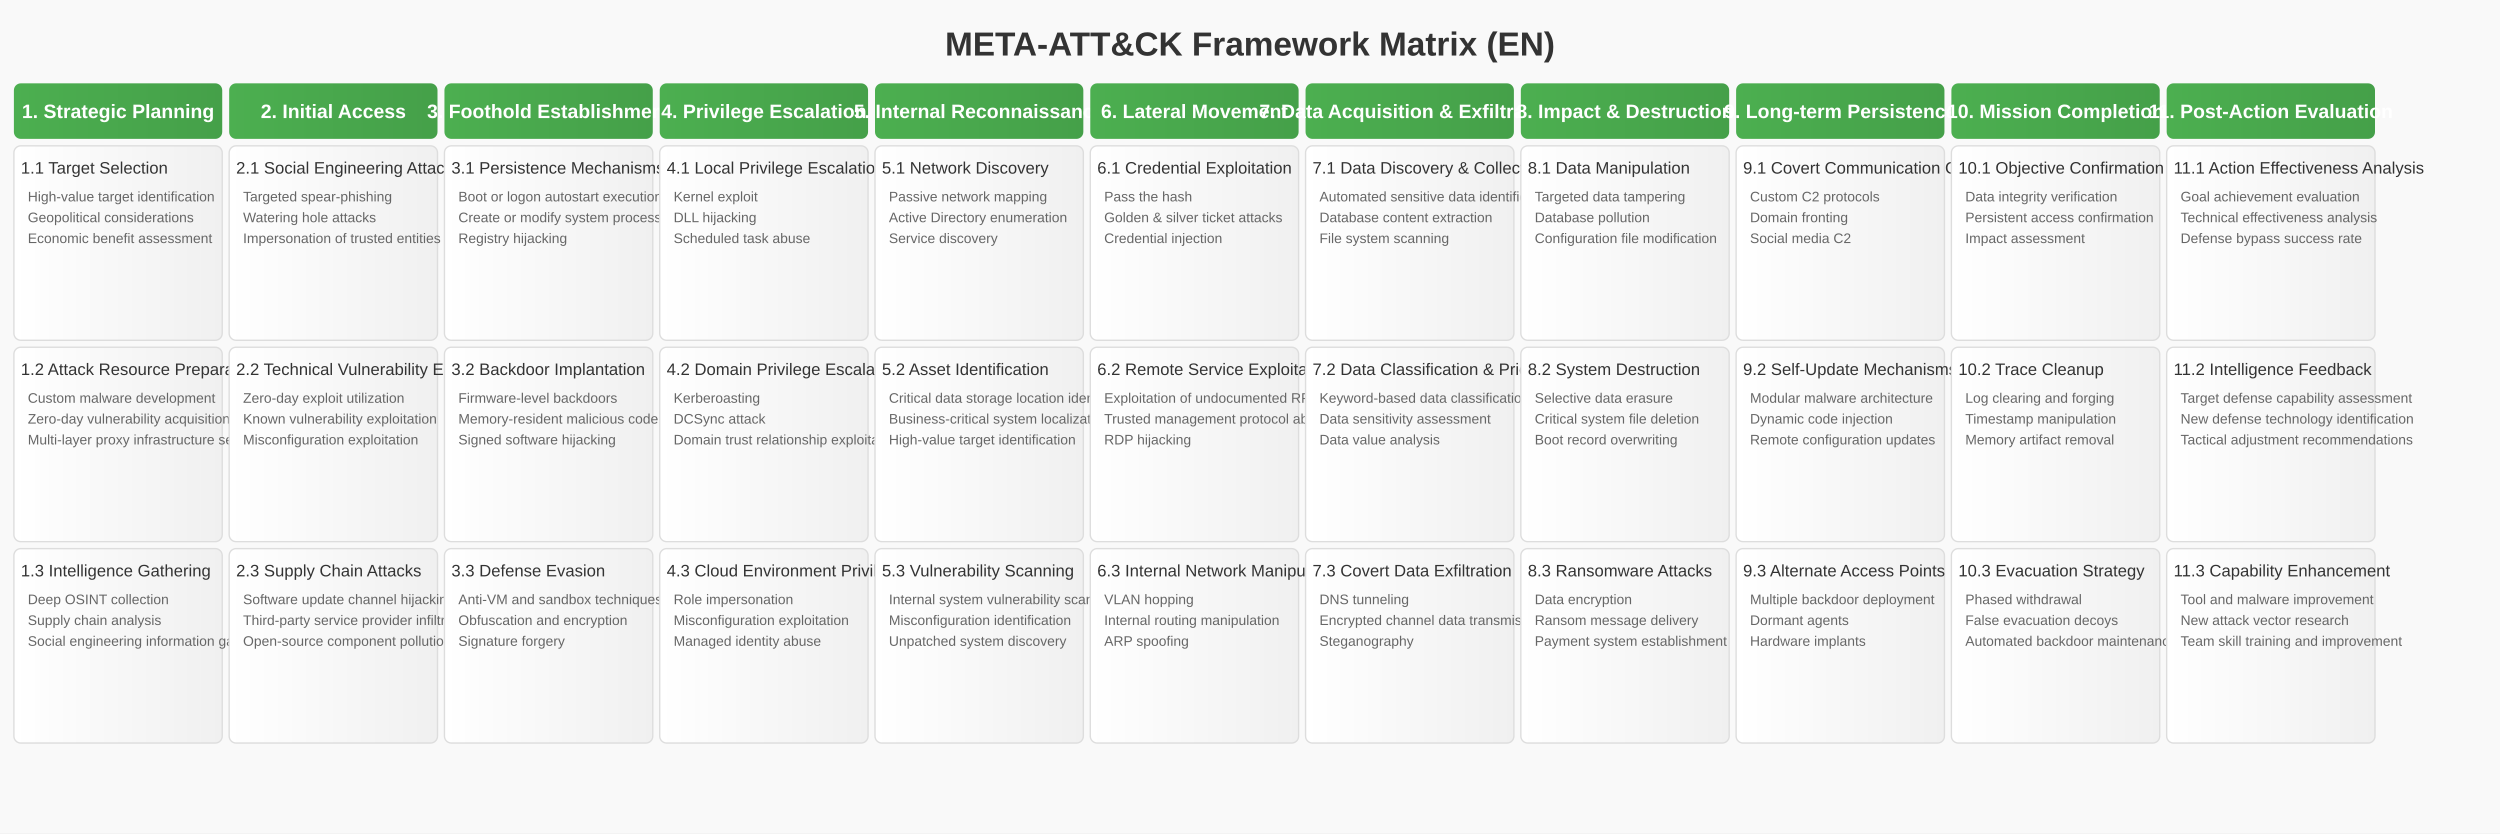
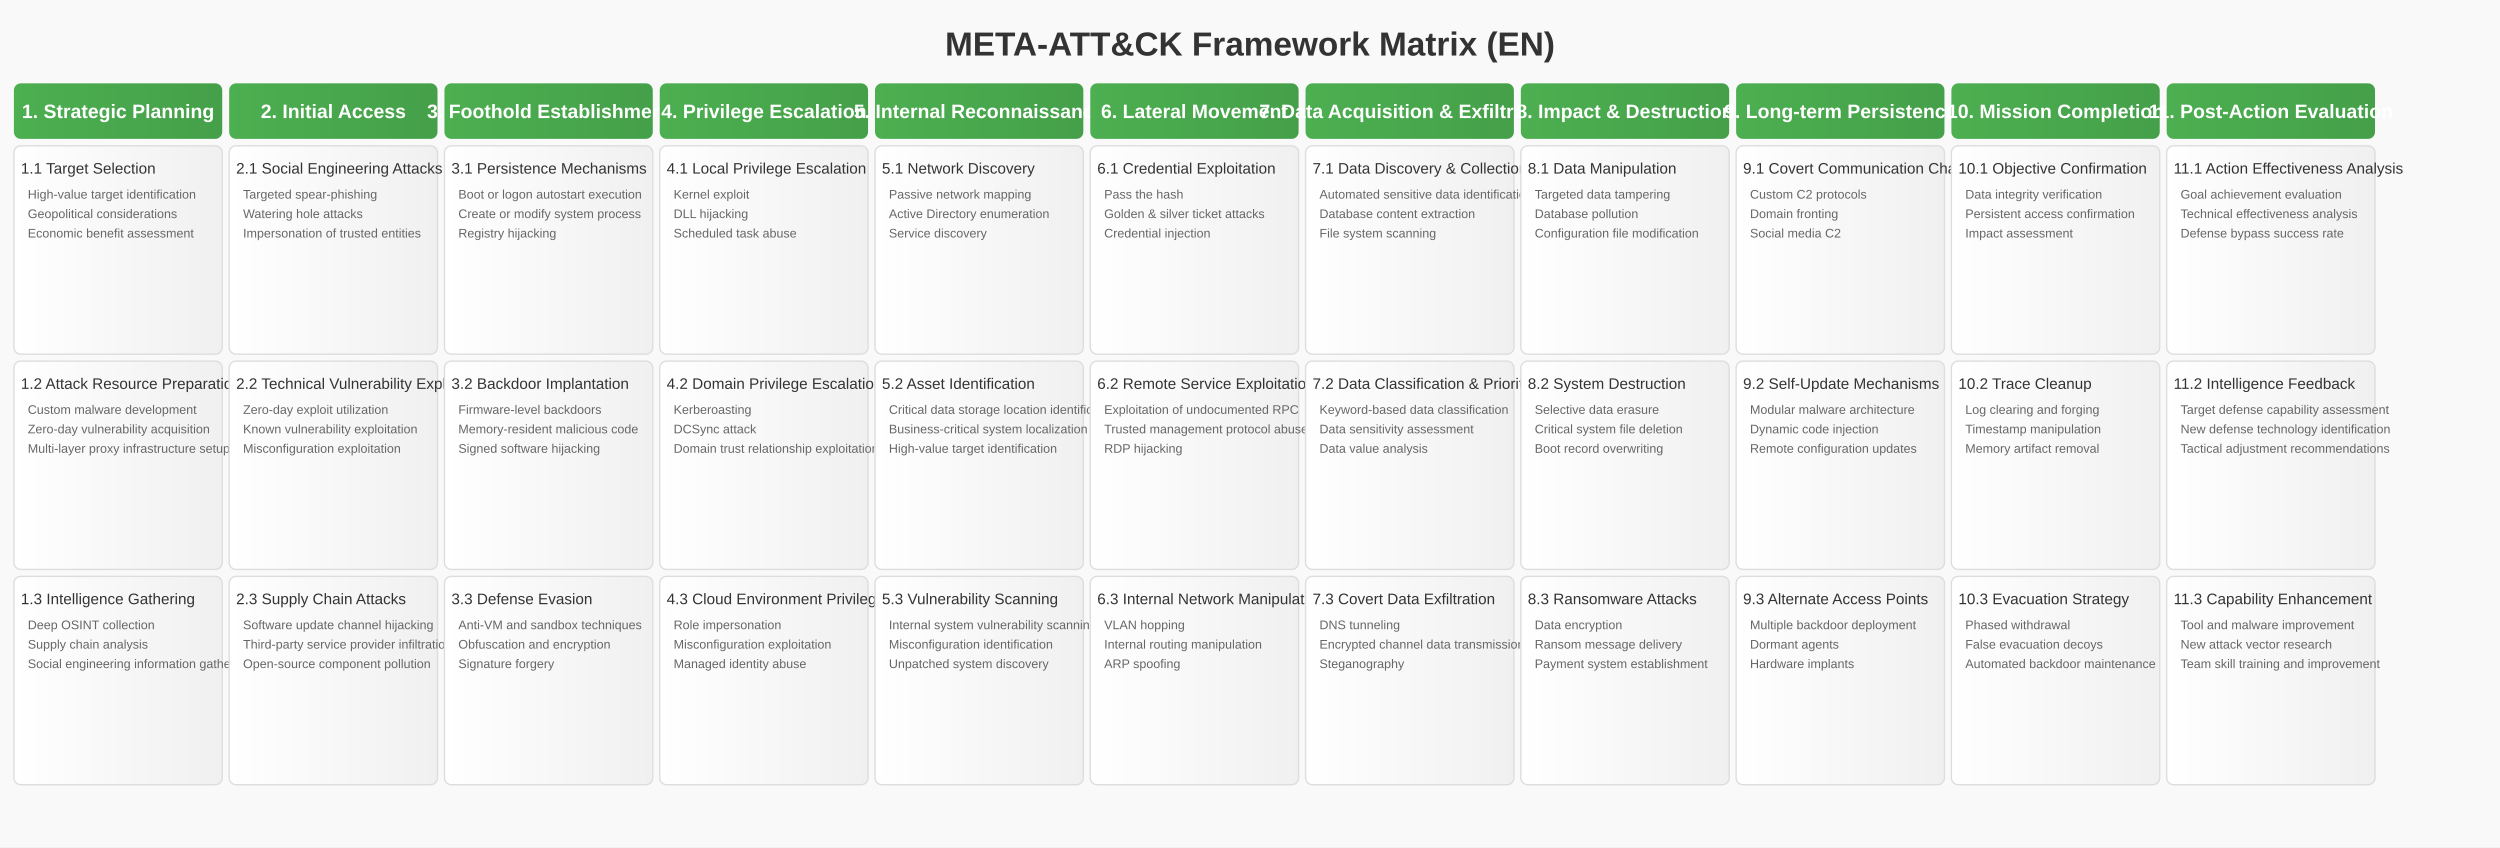
- <svg xmlns="http://www.w3.org/2000/svg" width="1800" height="600">
+ <svg xmlns="http://www.w3.org/2000/svg" width="1800" height="610">
  <defs>
    <linearGradient id="headerGradient" x1="0%" y1="0%" x2="100%" y2="0%">
      <stop offset="0%" style="stop-color:#4CAF50;stop-opacity:1" />
      <stop offset="100%" style="stop-color:#45a049;stop-opacity:1" />
    </linearGradient>
    <linearGradient id="cellGradient" x1="0%" y1="0%" x2="100%" y2="0%">
      <stop offset="0%" style="stop-color:#ffffff;stop-opacity:1" />
      <stop offset="100%" style="stop-color:#f0f0f0;stop-opacity:1" />
    </linearGradient>
  </defs>
  <style>
        .header { fill: url(#headerGradient); }
        .cell { fill: url(#cellGradient); stroke: #ddd; stroke-width: 1; }
        .cell:hover { filter: brightness(0.95); }
-         .text { font-family: Arial, sans-serif; font-size: 12px; fill: #333; }
+         .text { font-family: Arial, sans-serif; font-size: 11px; fill: #333; }
        .header-text { font-family: Arial, sans-serif; font-size: 14px; fill: white; font-weight: bold; }
-         .subtext { font-family: Arial, sans-serif; font-size: 10px; fill: #666; }
+         .subtext { font-family: Arial, sans-serif; font-size: 9px; fill: #666; }
    </style>
  <rect width="100%" height="100%" fill="#f9f9f9" />
  <text x="900" y="40" font-family="Arial, sans-serif" font-size="24" text-anchor="middle" font-weight="bold" fill="#333">META-ATT&amp;CK Framework Matrix (EN)</text>
  <g>
    <rect x="10" y="60" width="150" height="40" rx="5" ry="5" class="header" />
    <text x="85" y="85" class="header-text" text-anchor="middle">1. Strategic Planning</text>
  </g>
  <g>
    <rect x="165" y="60" width="150" height="40" rx="5" ry="5" class="header" />
    <text x="240" y="85" class="header-text" text-anchor="middle">2. Initial Access</text>
  </g>
  <g>
    <rect x="320" y="60" width="150" height="40" rx="5" ry="5" class="header" />
    <text x="395" y="85" class="header-text" text-anchor="middle">3. Foothold Establishment</text>
  </g>
  <g>
    <rect x="475" y="60" width="150" height="40" rx="5" ry="5" class="header" />
    <text x="550" y="85" class="header-text" text-anchor="middle">4. Privilege Escalation</text>
  </g>
  <g>
    <rect x="630" y="60" width="150" height="40" rx="5" ry="5" class="header" />
    <text x="705" y="85" class="header-text" text-anchor="middle">5. Internal Reconnaissance</text>
  </g>
  <g>
    <rect x="785" y="60" width="150" height="40" rx="5" ry="5" class="header" />
    <text x="860" y="85" class="header-text" text-anchor="middle">6. Lateral Movement</text>
  </g>
  <g>
    <rect x="940" y="60" width="150" height="40" rx="5" ry="5" class="header" />
    <text x="1015" y="85" class="header-text" text-anchor="middle">7. Data Acquisition &amp; Exfiltration</text>
  </g>
  <g>
    <rect x="1095" y="60" width="150" height="40" rx="5" ry="5" class="header" />
    <text x="1170" y="85" class="header-text" text-anchor="middle">8. Impact &amp; Destruction</text>
  </g>
  <g>
    <rect x="1250" y="60" width="150" height="40" rx="5" ry="5" class="header" />
    <text x="1325" y="85" class="header-text" text-anchor="middle">9. Long-term Persistence</text>
  </g>
  <g>
    <rect x="1405" y="60" width="150" height="40" rx="5" ry="5" class="header" />
    <text x="1480" y="85" class="header-text" text-anchor="middle">10. Mission Completion</text>
  </g>
  <g>
    <rect x="1560" y="60" width="150" height="40" rx="5" ry="5" class="header" />
    <text x="1635" y="85" class="header-text" text-anchor="middle">11. Post-Action Evaluation</text>
  </g>
  <g>
-     <rect x="10" y="105" width="150" height="140" rx="5" ry="5" class="cell" />
+     <rect x="10" y="105" width="150" height="150" rx="5" ry="5" class="cell" />
    <text x="15" y="125" class="text">1.1 Target Selection</text>
-     <text x="20" y="145" class="subtext">High-value target identification</text>
-     <text x="20" y="160" class="subtext">Geopolitical considerations</text>
-     <text x="20" y="175" class="subtext">Economic benefit assessment</text>
-   </g>
-   <g>
-     <rect x="165" y="105" width="150" height="140" rx="5" ry="5" class="cell" />
+     <text x="20" y="143" class="subtext">High-value target identification</text>
+     <text x="20" y="157" class="subtext">Geopolitical considerations</text>
+     <text x="20" y="171" class="subtext">Economic benefit assessment</text>
+   </g>
+   <g>
+     <rect x="165" y="105" width="150" height="150" rx="5" ry="5" class="cell" />
    <text x="170" y="125" class="text">2.1 Social Engineering Attacks</text>
-     <text x="175" y="145" class="subtext">Targeted spear-phishing</text>
-     <text x="175" y="160" class="subtext">Watering hole attacks</text>
-     <text x="175" y="175" class="subtext">Impersonation of trusted entities</text>
-   </g>
-   <g>
-     <rect x="320" y="105" width="150" height="140" rx="5" ry="5" class="cell" />
+     <text x="175" y="143" class="subtext">Targeted spear-phishing</text>
+     <text x="175" y="157" class="subtext">Watering hole attacks</text>
+     <text x="175" y="171" class="subtext">Impersonation of trusted entities</text>
+   </g>
+   <g>
+     <rect x="320" y="105" width="150" height="150" rx="5" ry="5" class="cell" />
    <text x="325" y="125" class="text">3.1 Persistence Mechanisms</text>
-     <text x="330" y="145" class="subtext">Boot or logon autostart execution</text>
-     <text x="330" y="160" class="subtext">Create or modify system process</text>
-     <text x="330" y="175" class="subtext">Registry hijacking</text>
-   </g>
-   <g>
-     <rect x="475" y="105" width="150" height="140" rx="5" ry="5" class="cell" />
+     <text x="330" y="143" class="subtext">Boot or logon autostart execution</text>
+     <text x="330" y="157" class="subtext">Create or modify system process</text>
+     <text x="330" y="171" class="subtext">Registry hijacking</text>
+   </g>
+   <g>
+     <rect x="475" y="105" width="150" height="150" rx="5" ry="5" class="cell" />
    <text x="480" y="125" class="text">4.1 Local Privilege Escalation</text>
-     <text x="485" y="145" class="subtext">Kernel exploit</text>
-     <text x="485" y="160" class="subtext">DLL hijacking</text>
-     <text x="485" y="175" class="subtext">Scheduled task abuse</text>
-   </g>
-   <g>
-     <rect x="630" y="105" width="150" height="140" rx="5" ry="5" class="cell" />
+     <text x="485" y="143" class="subtext">Kernel exploit</text>
+     <text x="485" y="157" class="subtext">DLL hijacking</text>
+     <text x="485" y="171" class="subtext">Scheduled task abuse</text>
+   </g>
+   <g>
+     <rect x="630" y="105" width="150" height="150" rx="5" ry="5" class="cell" />
    <text x="635" y="125" class="text">5.1 Network Discovery</text>
-     <text x="640" y="145" class="subtext">Passive network mapping</text>
-     <text x="640" y="160" class="subtext">Active Directory enumeration</text>
-     <text x="640" y="175" class="subtext">Service discovery</text>
-   </g>
-   <g>
-     <rect x="785" y="105" width="150" height="140" rx="5" ry="5" class="cell" />
+     <text x="640" y="143" class="subtext">Passive network mapping</text>
+     <text x="640" y="157" class="subtext">Active Directory enumeration</text>
+     <text x="640" y="171" class="subtext">Service discovery</text>
+   </g>
+   <g>
+     <rect x="785" y="105" width="150" height="150" rx="5" ry="5" class="cell" />
    <text x="790" y="125" class="text">6.1 Credential Exploitation</text>
-     <text x="795" y="145" class="subtext">Pass the hash</text>
-     <text x="795" y="160" class="subtext">Golden &amp; silver ticket attacks</text>
-     <text x="795" y="175" class="subtext">Credential injection</text>
-   </g>
-   <g>
-     <rect x="940" y="105" width="150" height="140" rx="5" ry="5" class="cell" />
+     <text x="795" y="143" class="subtext">Pass the hash</text>
+     <text x="795" y="157" class="subtext">Golden &amp; silver ticket attacks</text>
+     <text x="795" y="171" class="subtext">Credential injection</text>
+   </g>
+   <g>
+     <rect x="940" y="105" width="150" height="150" rx="5" ry="5" class="cell" />
    <text x="945" y="125" class="text">7.1 Data Discovery &amp; Collection</text>
-     <text x="950" y="145" class="subtext">Automated sensitive data identification</text>
-     <text x="950" y="160" class="subtext">Database content extraction</text>
-     <text x="950" y="175" class="subtext">File system scanning</text>
-   </g>
-   <g>
-     <rect x="1095" y="105" width="150" height="140" rx="5" ry="5" class="cell" />
+     <text x="950" y="143" class="subtext">Automated sensitive data identification</text>
+     <text x="950" y="157" class="subtext">Database content extraction</text>
+     <text x="950" y="171" class="subtext">File system scanning</text>
+   </g>
+   <g>
+     <rect x="1095" y="105" width="150" height="150" rx="5" ry="5" class="cell" />
    <text x="1100" y="125" class="text">8.1 Data Manipulation</text>
-     <text x="1105" y="145" class="subtext">Targeted data tampering</text>
-     <text x="1105" y="160" class="subtext">Database pollution</text>
-     <text x="1105" y="175" class="subtext">Configuration file modification</text>
-   </g>
-   <g>
-     <rect x="1250" y="105" width="150" height="140" rx="5" ry="5" class="cell" />
+     <text x="1105" y="143" class="subtext">Targeted data tampering</text>
+     <text x="1105" y="157" class="subtext">Database pollution</text>
+     <text x="1105" y="171" class="subtext">Configuration file modification</text>
+   </g>
+   <g>
+     <rect x="1250" y="105" width="150" height="150" rx="5" ry="5" class="cell" />
    <text x="1255" y="125" class="text">9.1 Covert Communication Channels</text>
-     <text x="1260" y="145" class="subtext">Custom C2 protocols</text>
-     <text x="1260" y="160" class="subtext">Domain fronting</text>
-     <text x="1260" y="175" class="subtext">Social media C2</text>
-   </g>
-   <g>
-     <rect x="1405" y="105" width="150" height="140" rx="5" ry="5" class="cell" />
+     <text x="1260" y="143" class="subtext">Custom C2 protocols</text>
+     <text x="1260" y="157" class="subtext">Domain fronting</text>
+     <text x="1260" y="171" class="subtext">Social media C2</text>
+   </g>
+   <g>
+     <rect x="1405" y="105" width="150" height="150" rx="5" ry="5" class="cell" />
    <text x="1410" y="125" class="text">10.1 Objective Confirmation</text>
-     <text x="1415" y="145" class="subtext">Data integrity verification</text>
-     <text x="1415" y="160" class="subtext">Persistent access confirmation</text>
-     <text x="1415" y="175" class="subtext">Impact assessment</text>
-   </g>
-   <g>
-     <rect x="1560" y="105" width="150" height="140" rx="5" ry="5" class="cell" />
+     <text x="1415" y="143" class="subtext">Data integrity verification</text>
+     <text x="1415" y="157" class="subtext">Persistent access confirmation</text>
+     <text x="1415" y="171" class="subtext">Impact assessment</text>
+   </g>
+   <g>
+     <rect x="1560" y="105" width="150" height="150" rx="5" ry="5" class="cell" />
    <text x="1565" y="125" class="text">11.1 Action Effectiveness Analysis</text>
-     <text x="1570" y="145" class="subtext">Goal achievement evaluation</text>
-     <text x="1570" y="160" class="subtext">Technical effectiveness analysis</text>
-     <text x="1570" y="175" class="subtext">Defense bypass success rate</text>
-   </g>
-   <g>
-     <rect x="10" y="250" width="150" height="140" rx="5" ry="5" class="cell" />
-     <text x="15" y="270" class="text">1.2 Attack Resource Preparation</text>
-     <text x="20" y="290" class="subtext">Custom malware development</text>
-     <text x="20" y="305" class="subtext">Zero-day vulnerability acquisition</text>
-     <text x="20" y="320" class="subtext">Multi-layer proxy infrastructure setup</text>
-   </g>
-   <g>
-     <rect x="165" y="250" width="150" height="140" rx="5" ry="5" class="cell" />
-     <text x="170" y="270" class="text">2.2 Technical Vulnerability Exploitation</text>
-     <text x="175" y="290" class="subtext">Zero-day exploit utilization</text>
-     <text x="175" y="305" class="subtext">Known vulnerability exploitation</text>
-     <text x="175" y="320" class="subtext">Misconfiguration exploitation</text>
-   </g>
-   <g>
-     <rect x="320" y="250" width="150" height="140" rx="5" ry="5" class="cell" />
-     <text x="325" y="270" class="text">3.2 Backdoor Implantation</text>
-     <text x="330" y="290" class="subtext">Firmware-level backdoors</text>
-     <text x="330" y="305" class="subtext">Memory-resident malicious code</text>
-     <text x="330" y="320" class="subtext">Signed software hijacking</text>
-   </g>
-   <g>
-     <rect x="475" y="250" width="150" height="140" rx="5" ry="5" class="cell" />
-     <text x="480" y="270" class="text">4.2 Domain Privilege Escalation</text>
-     <text x="485" y="290" class="subtext">Kerberoasting</text>
-     <text x="485" y="305" class="subtext">DCSync attack</text>
-     <text x="485" y="320" class="subtext">Domain trust relationship exploitation</text>
-   </g>
-   <g>
-     <rect x="630" y="250" width="150" height="140" rx="5" ry="5" class="cell" />
-     <text x="635" y="270" class="text">5.2 Asset Identification</text>
-     <text x="640" y="290" class="subtext">Critical data storage location identification</text>
-     <text x="640" y="305" class="subtext">Business-critical system localization</text>
-     <text x="640" y="320" class="subtext">High-value target identification</text>
-   </g>
-   <g>
-     <rect x="785" y="250" width="150" height="140" rx="5" ry="5" class="cell" />
-     <text x="790" y="270" class="text">6.2 Remote Service Exploitation</text>
-     <text x="795" y="290" class="subtext">Exploitation of undocumented RPC</text>
-     <text x="795" y="305" class="subtext">Trusted management protocol abuse</text>
-     <text x="795" y="320" class="subtext">RDP hijacking</text>
-   </g>
-   <g>
-     <rect x="940" y="250" width="150" height="140" rx="5" ry="5" class="cell" />
-     <text x="945" y="270" class="text">7.2 Data Classification &amp; Prioritization</text>
-     <text x="950" y="290" class="subtext">Keyword-based data classification</text>
-     <text x="950" y="305" class="subtext">Data sensitivity assessment</text>
-     <text x="950" y="320" class="subtext">Data value analysis</text>
-   </g>
-   <g>
-     <rect x="1095" y="250" width="150" height="140" rx="5" ry="5" class="cell" />
-     <text x="1100" y="270" class="text">8.2 System Destruction</text>
-     <text x="1105" y="290" class="subtext">Selective data erasure</text>
-     <text x="1105" y="305" class="subtext">Critical system file deletion</text>
-     <text x="1105" y="320" class="subtext">Boot record overwriting</text>
-   </g>
-   <g>
-     <rect x="1250" y="250" width="150" height="140" rx="5" ry="5" class="cell" />
-     <text x="1255" y="270" class="text">9.2 Self-Update Mechanisms</text>
-     <text x="1260" y="290" class="subtext">Modular malware architecture</text>
-     <text x="1260" y="305" class="subtext">Dynamic code injection</text>
-     <text x="1260" y="320" class="subtext">Remote configuration updates</text>
-   </g>
-   <g>
-     <rect x="1405" y="250" width="150" height="140" rx="5" ry="5" class="cell" />
-     <text x="1410" y="270" class="text">10.2 Trace Cleanup</text>
-     <text x="1415" y="290" class="subtext">Log clearing and forging</text>
-     <text x="1415" y="305" class="subtext">Timestamp manipulation</text>
-     <text x="1415" y="320" class="subtext">Memory artifact removal</text>
-   </g>
-   <g>
-     <rect x="1560" y="250" width="150" height="140" rx="5" ry="5" class="cell" />
-     <text x="1565" y="270" class="text">11.2 Intelligence Feedback</text>
-     <text x="1570" y="290" class="subtext">Target defense capability assessment</text>
-     <text x="1570" y="305" class="subtext">New defense technology identification</text>
-     <text x="1570" y="320" class="subtext">Tactical adjustment recommendations</text>
-   </g>
-   <g>
-     <rect x="10" y="395" width="150" height="140" rx="5" ry="5" class="cell" />
-     <text x="15" y="415" class="text">1.3 Intelligence Gathering</text>
-     <text x="20" y="435" class="subtext">Deep OSINT collection</text>
-     <text x="20" y="450" class="subtext">Supply chain analysis</text>
-     <text x="20" y="465" class="subtext">Social engineering information gathering</text>
-   </g>
-   <g>
-     <rect x="165" y="395" width="150" height="140" rx="5" ry="5" class="cell" />
-     <text x="170" y="415" class="text">2.3 Supply Chain Attacks</text>
-     <text x="175" y="435" class="subtext">Software update channel hijacking</text>
-     <text x="175" y="450" class="subtext">Third-party service provider infiltration</text>
-     <text x="175" y="465" class="subtext">Open-source component pollution</text>
-   </g>
-   <g>
-     <rect x="320" y="395" width="150" height="140" rx="5" ry="5" class="cell" />
-     <text x="325" y="415" class="text">3.3 Defense Evasion</text>
-     <text x="330" y="435" class="subtext">Anti-VM and sandbox techniques</text>
-     <text x="330" y="450" class="subtext">Obfuscation and encryption</text>
-     <text x="330" y="465" class="subtext">Signature forgery</text>
-   </g>
-   <g>
-     <rect x="475" y="395" width="150" height="140" rx="5" ry="5" class="cell" />
-     <text x="480" y="415" class="text">4.3 Cloud Environment Privilege Escalation</text>
-     <text x="485" y="435" class="subtext">Role impersonation</text>
-     <text x="485" y="450" class="subtext">Misconfiguration exploitation</text>
-     <text x="485" y="465" class="subtext">Managed identity abuse</text>
-   </g>
-   <g>
-     <rect x="630" y="395" width="150" height="140" rx="5" ry="5" class="cell" />
-     <text x="635" y="415" class="text">5.3 Vulnerability Scanning</text>
-     <text x="640" y="435" class="subtext">Internal system vulnerability scanning</text>
-     <text x="640" y="450" class="subtext">Misconfiguration identification</text>
-     <text x="640" y="465" class="subtext">Unpatched system discovery</text>
-   </g>
-   <g>
-     <rect x="785" y="395" width="150" height="140" rx="5" ry="5" class="cell" />
-     <text x="790" y="415" class="text">6.3 Internal Network Manipulation</text>
-     <text x="795" y="435" class="subtext">VLAN hopping</text>
-     <text x="795" y="450" class="subtext">Internal routing manipulation</text>
-     <text x="795" y="465" class="subtext">ARP spoofing</text>
-   </g>
-   <g>
-     <rect x="940" y="395" width="150" height="140" rx="5" ry="5" class="cell" />
-     <text x="945" y="415" class="text">7.3 Covert Data Exfiltration</text>
-     <text x="950" y="435" class="subtext">DNS tunneling</text>
-     <text x="950" y="450" class="subtext">Encrypted channel data transmission</text>
-     <text x="950" y="465" class="subtext">Steganography</text>
-   </g>
-   <g>
-     <rect x="1095" y="395" width="150" height="140" rx="5" ry="5" class="cell" />
-     <text x="1100" y="415" class="text">8.3 Ransomware Attacks</text>
-     <text x="1105" y="435" class="subtext">Data encryption</text>
-     <text x="1105" y="450" class="subtext">Ransom message delivery</text>
-     <text x="1105" y="465" class="subtext">Payment system establishment</text>
-   </g>
-   <g>
-     <rect x="1250" y="395" width="150" height="140" rx="5" ry="5" class="cell" />
-     <text x="1255" y="415" class="text">9.3 Alternate Access Points</text>
-     <text x="1260" y="435" class="subtext">Multiple backdoor deployment</text>
-     <text x="1260" y="450" class="subtext">Dormant agents</text>
-     <text x="1260" y="465" class="subtext">Hardware implants</text>
-   </g>
-   <g>
-     <rect x="1405" y="395" width="150" height="140" rx="5" ry="5" class="cell" />
-     <text x="1410" y="415" class="text">10.3 Evacuation Strategy</text>
-     <text x="1415" y="435" class="subtext">Phased withdrawal</text>
-     <text x="1415" y="450" class="subtext">False evacuation decoys</text>
-     <text x="1415" y="465" class="subtext">Automated backdoor maintenance</text>
-   </g>
-   <g>
-     <rect x="1560" y="395" width="150" height="140" rx="5" ry="5" class="cell" />
-     <text x="1565" y="415" class="text">11.3 Capability Enhancement</text>
-     <text x="1570" y="435" class="subtext">Tool and malware improvement</text>
-     <text x="1570" y="450" class="subtext">New attack vector research</text>
-     <text x="1570" y="465" class="subtext">Team skill training and improvement</text>
+     <text x="1570" y="143" class="subtext">Goal achievement evaluation</text>
+     <text x="1570" y="157" class="subtext">Technical effectiveness analysis</text>
+     <text x="1570" y="171" class="subtext">Defense bypass success rate</text>
+   </g>
+   <g>
+     <rect x="10" y="260" width="150" height="150" rx="5" ry="5" class="cell" />
+     <text x="15" y="280" class="text">1.2 Attack Resource Preparation</text>
+     <text x="20" y="298" class="subtext">Custom malware development</text>
+     <text x="20" y="312" class="subtext">Zero-day vulnerability acquisition</text>
+     <text x="20" y="326" class="subtext">Multi-layer proxy infrastructure setup</text>
+   </g>
+   <g>
+     <rect x="165" y="260" width="150" height="150" rx="5" ry="5" class="cell" />
+     <text x="170" y="280" class="text">2.2 Technical Vulnerability Exploitation</text>
+     <text x="175" y="298" class="subtext">Zero-day exploit utilization</text>
+     <text x="175" y="312" class="subtext">Known vulnerability exploitation</text>
+     <text x="175" y="326" class="subtext">Misconfiguration exploitation</text>
+   </g>
+   <g>
+     <rect x="320" y="260" width="150" height="150" rx="5" ry="5" class="cell" />
+     <text x="325" y="280" class="text">3.2 Backdoor Implantation</text>
+     <text x="330" y="298" class="subtext">Firmware-level backdoors</text>
+     <text x="330" y="312" class="subtext">Memory-resident malicious code</text>
+     <text x="330" y="326" class="subtext">Signed software hijacking</text>
+   </g>
+   <g>
+     <rect x="475" y="260" width="150" height="150" rx="5" ry="5" class="cell" />
+     <text x="480" y="280" class="text">4.2 Domain Privilege Escalation</text>
+     <text x="485" y="298" class="subtext">Kerberoasting</text>
+     <text x="485" y="312" class="subtext">DCSync attack</text>
+     <text x="485" y="326" class="subtext">Domain trust relationship exploitation</text>
+   </g>
+   <g>
+     <rect x="630" y="260" width="150" height="150" rx="5" ry="5" class="cell" />
+     <text x="635" y="280" class="text">5.2 Asset Identification</text>
+     <text x="640" y="298" class="subtext">Critical data storage location identification</text>
+     <text x="640" y="312" class="subtext">Business-critical system localization</text>
+     <text x="640" y="326" class="subtext">High-value target identification</text>
+   </g>
+   <g>
+     <rect x="785" y="260" width="150" height="150" rx="5" ry="5" class="cell" />
+     <text x="790" y="280" class="text">6.2 Remote Service Exploitation</text>
+     <text x="795" y="298" class="subtext">Exploitation of undocumented RPC</text>
+     <text x="795" y="312" class="subtext">Trusted management protocol abuse</text>
+     <text x="795" y="326" class="subtext">RDP hijacking</text>
+   </g>
+   <g>
+     <rect x="940" y="260" width="150" height="150" rx="5" ry="5" class="cell" />
+     <text x="945" y="280" class="text">7.2 Data Classification &amp; Prioritization</text>
+     <text x="950" y="298" class="subtext">Keyword-based data classification</text>
+     <text x="950" y="312" class="subtext">Data sensitivity assessment</text>
+     <text x="950" y="326" class="subtext">Data value analysis</text>
+   </g>
+   <g>
+     <rect x="1095" y="260" width="150" height="150" rx="5" ry="5" class="cell" />
+     <text x="1100" y="280" class="text">8.2 System Destruction</text>
+     <text x="1105" y="298" class="subtext">Selective data erasure</text>
+     <text x="1105" y="312" class="subtext">Critical system file deletion</text>
+     <text x="1105" y="326" class="subtext">Boot record overwriting</text>
+   </g>
+   <g>
+     <rect x="1250" y="260" width="150" height="150" rx="5" ry="5" class="cell" />
+     <text x="1255" y="280" class="text">9.2 Self-Update Mechanisms</text>
+     <text x="1260" y="298" class="subtext">Modular malware architecture</text>
+     <text x="1260" y="312" class="subtext">Dynamic code injection</text>
+     <text x="1260" y="326" class="subtext">Remote configuration updates</text>
+   </g>
+   <g>
+     <rect x="1405" y="260" width="150" height="150" rx="5" ry="5" class="cell" />
+     <text x="1410" y="280" class="text">10.2 Trace Cleanup</text>
+     <text x="1415" y="298" class="subtext">Log clearing and forging</text>
+     <text x="1415" y="312" class="subtext">Timestamp manipulation</text>
+     <text x="1415" y="326" class="subtext">Memory artifact removal</text>
+   </g>
+   <g>
+     <rect x="1560" y="260" width="150" height="150" rx="5" ry="5" class="cell" />
+     <text x="1565" y="280" class="text">11.2 Intelligence Feedback</text>
+     <text x="1570" y="298" class="subtext">Target defense capability assessment</text>
+     <text x="1570" y="312" class="subtext">New defense technology identification</text>
+     <text x="1570" y="326" class="subtext">Tactical adjustment recommendations</text>
+   </g>
+   <g>
+     <rect x="10" y="415" width="150" height="150" rx="5" ry="5" class="cell" />
+     <text x="15" y="435" class="text">1.3 Intelligence Gathering</text>
+     <text x="20" y="453" class="subtext">Deep OSINT collection</text>
+     <text x="20" y="467" class="subtext">Supply chain analysis</text>
+     <text x="20" y="481" class="subtext">Social engineering information gathering</text>
+   </g>
+   <g>
+     <rect x="165" y="415" width="150" height="150" rx="5" ry="5" class="cell" />
+     <text x="170" y="435" class="text">2.3 Supply Chain Attacks</text>
+     <text x="175" y="453" class="subtext">Software update channel hijacking</text>
+     <text x="175" y="467" class="subtext">Third-party service provider infiltration</text>
+     <text x="175" y="481" class="subtext">Open-source component pollution</text>
+   </g>
+   <g>
+     <rect x="320" y="415" width="150" height="150" rx="5" ry="5" class="cell" />
+     <text x="325" y="435" class="text">3.3 Defense Evasion</text>
+     <text x="330" y="453" class="subtext">Anti-VM and sandbox techniques</text>
+     <text x="330" y="467" class="subtext">Obfuscation and encryption</text>
+     <text x="330" y="481" class="subtext">Signature forgery</text>
+   </g>
+   <g>
+     <rect x="475" y="415" width="150" height="150" rx="5" ry="5" class="cell" />
+     <text x="480" y="435" class="text">4.3 Cloud Environment Privilege Escalation</text>
+     <text x="485" y="453" class="subtext">Role impersonation</text>
+     <text x="485" y="467" class="subtext">Misconfiguration exploitation</text>
+     <text x="485" y="481" class="subtext">Managed identity abuse</text>
+   </g>
+   <g>
+     <rect x="630" y="415" width="150" height="150" rx="5" ry="5" class="cell" />
+     <text x="635" y="435" class="text">5.3 Vulnerability Scanning</text>
+     <text x="640" y="453" class="subtext">Internal system vulnerability scanning</text>
+     <text x="640" y="467" class="subtext">Misconfiguration identification</text>
+     <text x="640" y="481" class="subtext">Unpatched system discovery</text>
+   </g>
+   <g>
+     <rect x="785" y="415" width="150" height="150" rx="5" ry="5" class="cell" />
+     <text x="790" y="435" class="text">6.3 Internal Network Manipulation</text>
+     <text x="795" y="453" class="subtext">VLAN hopping</text>
+     <text x="795" y="467" class="subtext">Internal routing manipulation</text>
+     <text x="795" y="481" class="subtext">ARP spoofing</text>
+   </g>
+   <g>
+     <rect x="940" y="415" width="150" height="150" rx="5" ry="5" class="cell" />
+     <text x="945" y="435" class="text">7.3 Covert Data Exfiltration</text>
+     <text x="950" y="453" class="subtext">DNS tunneling</text>
+     <text x="950" y="467" class="subtext">Encrypted channel data transmission</text>
+     <text x="950" y="481" class="subtext">Steganography</text>
+   </g>
+   <g>
+     <rect x="1095" y="415" width="150" height="150" rx="5" ry="5" class="cell" />
+     <text x="1100" y="435" class="text">8.3 Ransomware Attacks</text>
+     <text x="1105" y="453" class="subtext">Data encryption</text>
+     <text x="1105" y="467" class="subtext">Ransom message delivery</text>
+     <text x="1105" y="481" class="subtext">Payment system establishment</text>
+   </g>
+   <g>
+     <rect x="1250" y="415" width="150" height="150" rx="5" ry="5" class="cell" />
+     <text x="1255" y="435" class="text">9.3 Alternate Access Points</text>
+     <text x="1260" y="453" class="subtext">Multiple backdoor deployment</text>
+     <text x="1260" y="467" class="subtext">Dormant agents</text>
+     <text x="1260" y="481" class="subtext">Hardware implants</text>
+   </g>
+   <g>
+     <rect x="1405" y="415" width="150" height="150" rx="5" ry="5" class="cell" />
+     <text x="1410" y="435" class="text">10.3 Evacuation Strategy</text>
+     <text x="1415" y="453" class="subtext">Phased withdrawal</text>
+     <text x="1415" y="467" class="subtext">False evacuation decoys</text>
+     <text x="1415" y="481" class="subtext">Automated backdoor maintenance</text>
+   </g>
+   <g>
+     <rect x="1560" y="415" width="150" height="150" rx="5" ry="5" class="cell" />
+     <text x="1565" y="435" class="text">11.3 Capability Enhancement</text>
+     <text x="1570" y="453" class="subtext">Tool and malware improvement</text>
+     <text x="1570" y="467" class="subtext">New attack vector research</text>
+     <text x="1570" y="481" class="subtext">Team skill training and improvement</text>
  </g>
</svg>
